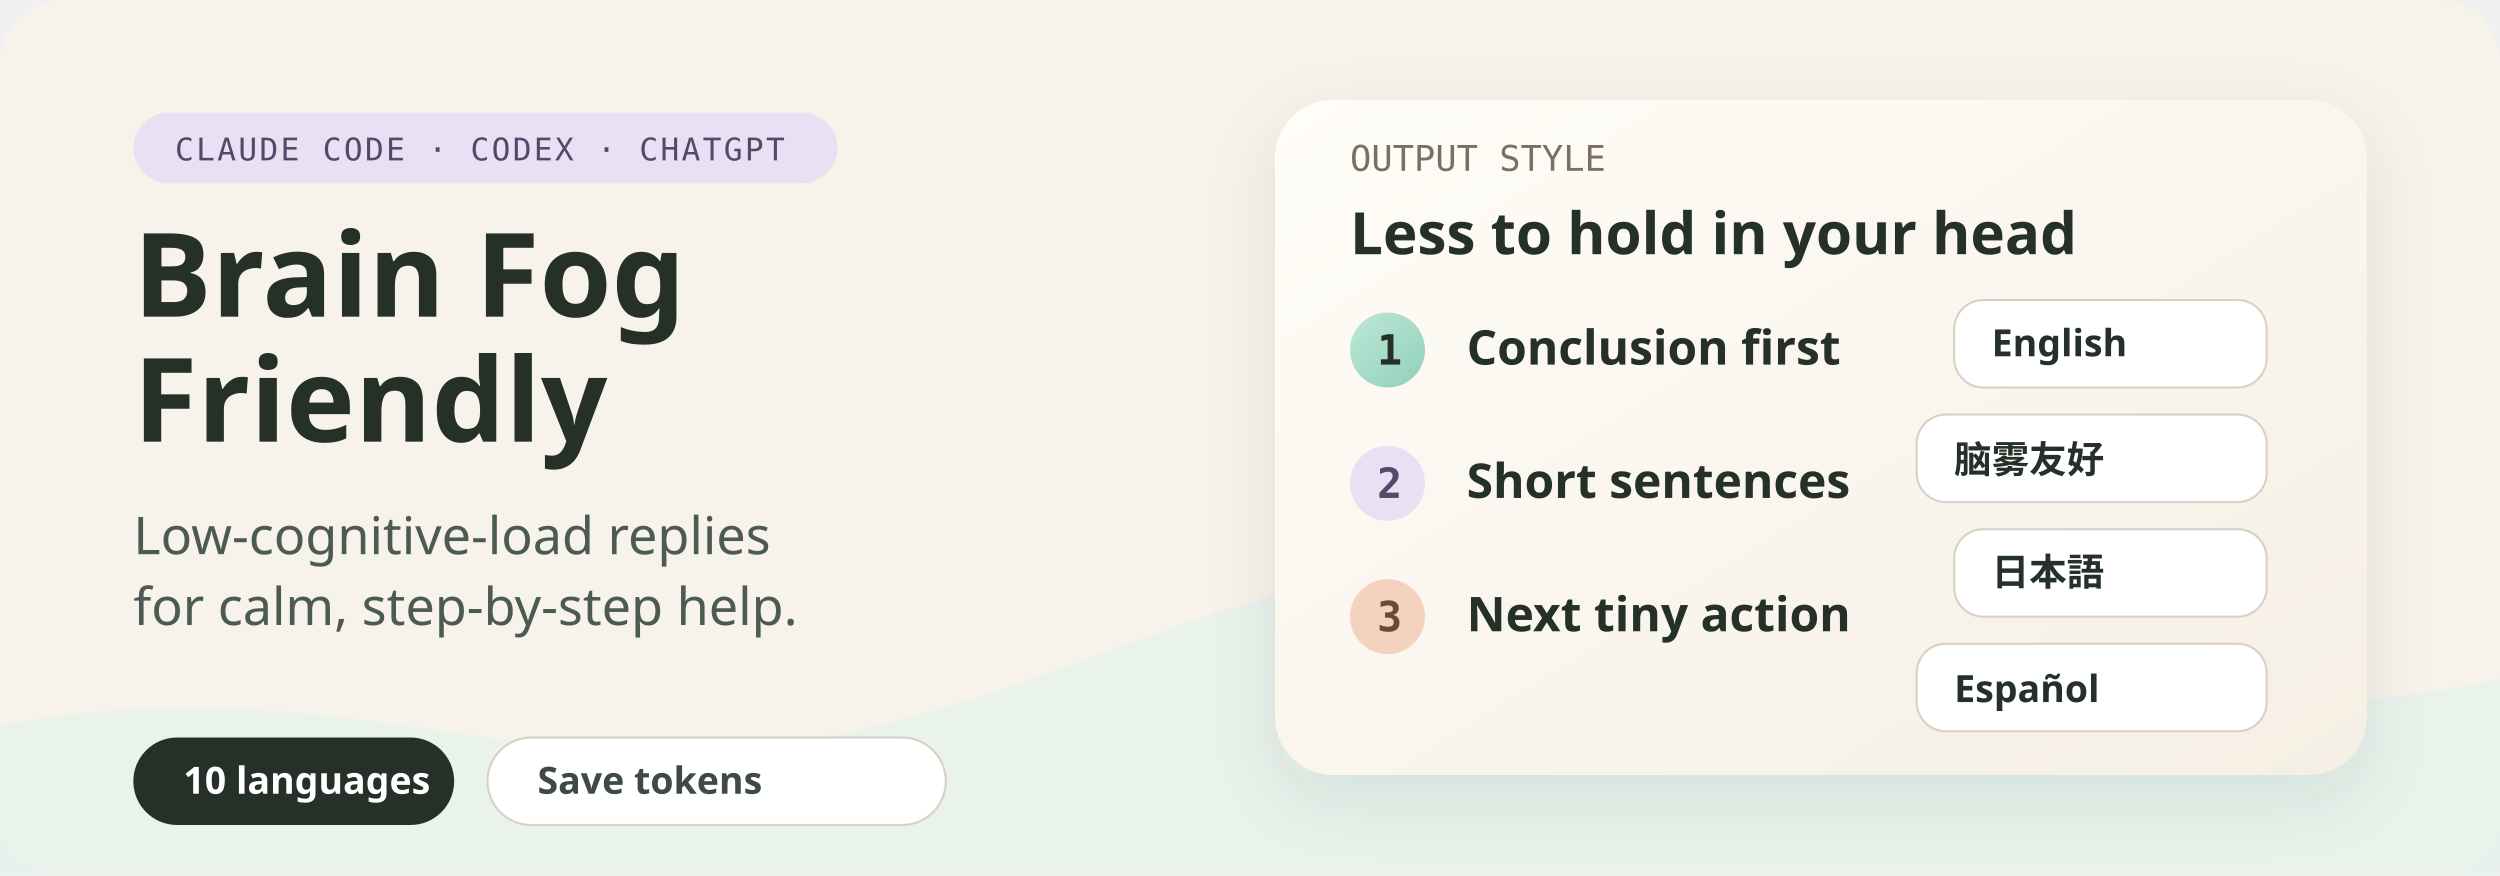
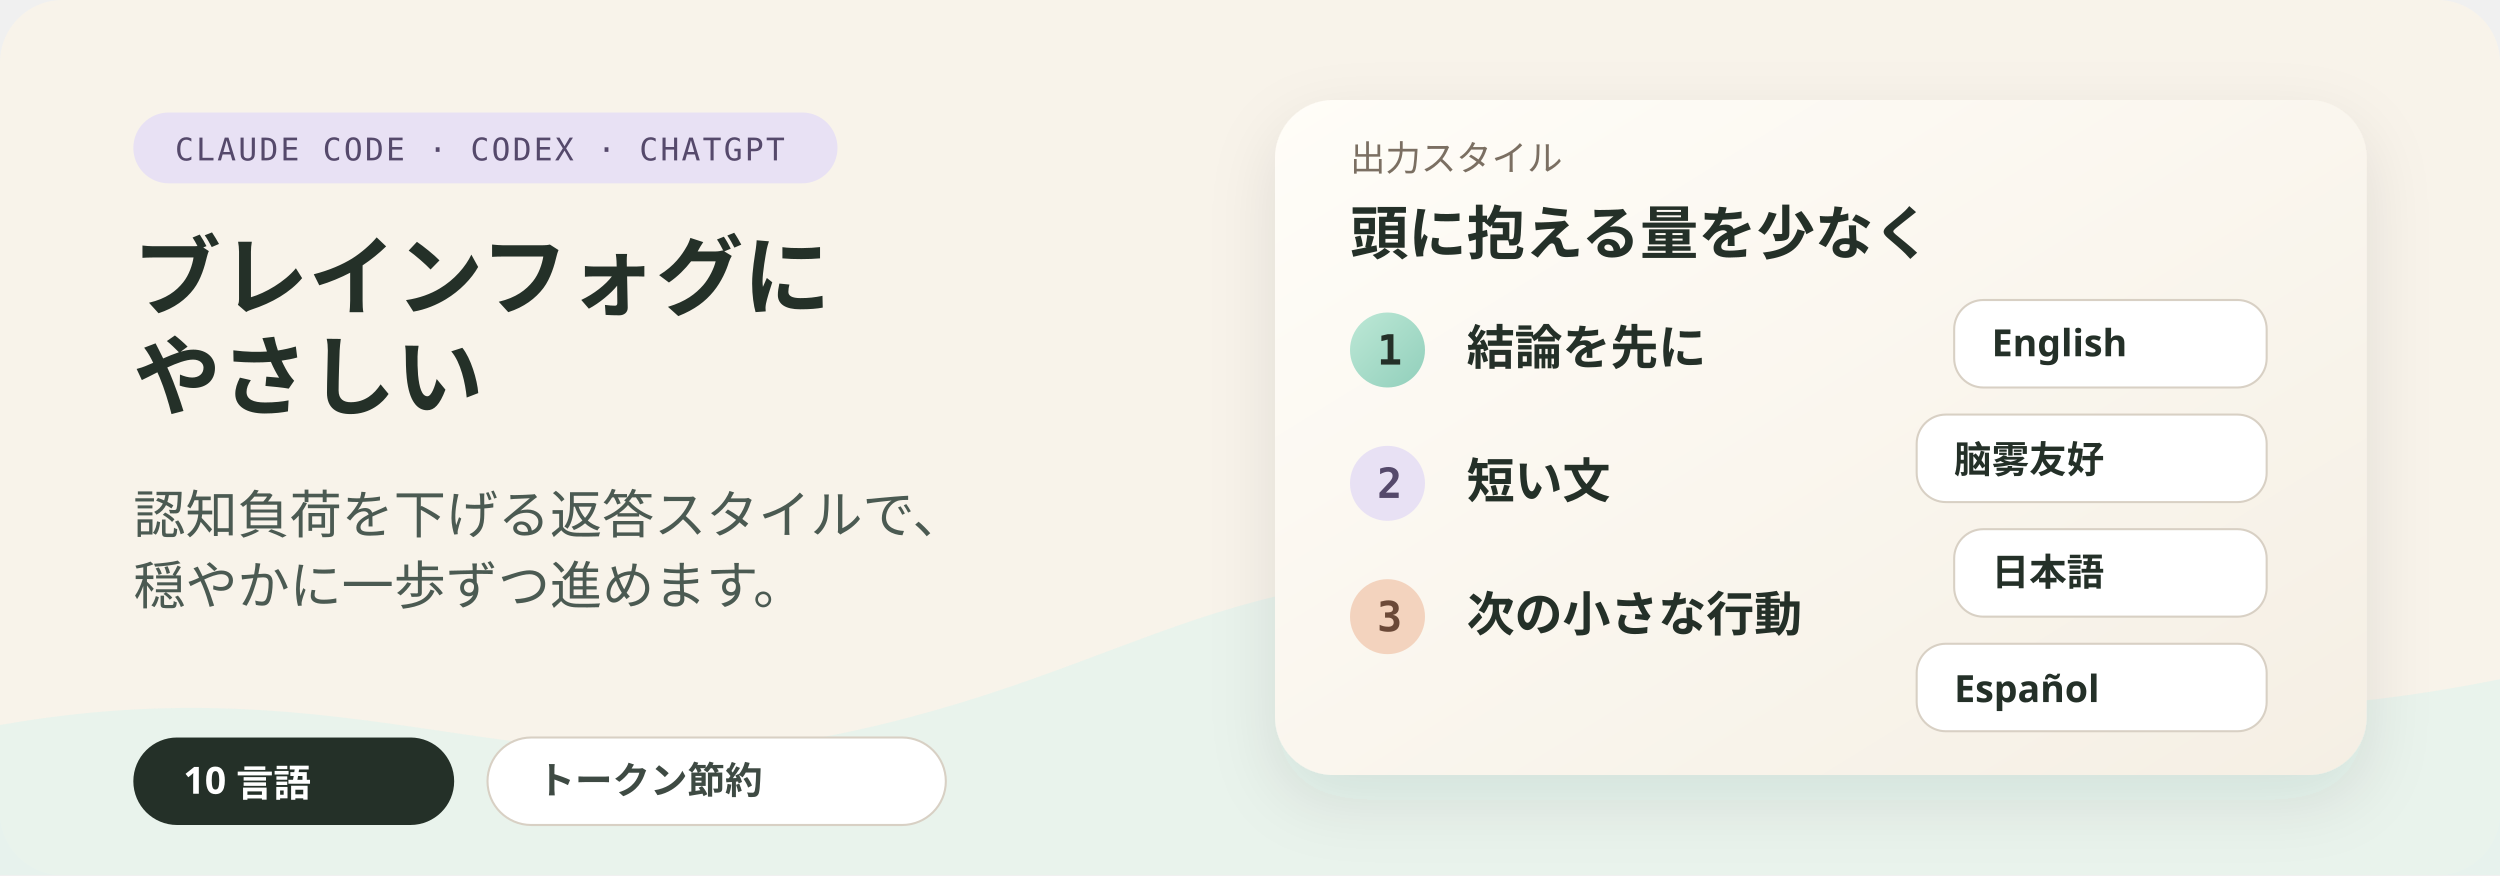
<svg xmlns="http://www.w3.org/2000/svg" width="1200" height="420" viewBox="0 0 1200 420" role="img" aria-labelledby="title desc">
  <defs>
    <linearGradient id="paper" x1="0" y1="0" x2="1" y2="1">
      <stop offset="0" stop-color="#FFFDF8" />
      <stop offset="1" stop-color="#F5EFE4" />
    </linearGradient>
    <linearGradient id="calm" x1="0" y1="0" x2="1" y2="1">
      <stop offset="0" stop-color="#BDE8D6" />
      <stop offset="1" stop-color="#91CFBB" />
    </linearGradient>
    <filter id="lift" x="-16%" y="-16%" width="132%" height="132%">
      <feDropShadow dx="0" dy="12" stdDeviation="16" flood-color="#263129" flood-opacity="0.10" />
    </filter>
  </defs>
  <rect width="1200" height="420" rx="30" fill="#F8F3EA" />
  <path d="M0 348 C170 318 252 382 394 354 C550 324 596 256 762 284 C928 314 1012 364 1200 326 L1200 420 L0 420 Z" fill="#E5F3EC" opacity="0.76" />
  <g id="title-block" transform="translate(64 54)">
    <rect x="0" y="0" width="338" height="34" rx="17" fill="#E8E1F4" />
    <text x="20" y="23" font-family="ui-monospace, SFMono-Regular, Menlo, Consolas, monospace" font-size="15" fill="#55496B" letter-spacing="1.1">CLAUDE CODE · CODEX · CHATGPT</text>
-     <text x="0" y="98" font-family="-apple-system, BlinkMacSystemFont, Segoe UI, PingFang SC, Hiragino Sans, Noto Sans, Arial, sans-serif" font-size="56" font-weight="780" fill="#243028">Brain Fog</text>
-     <text x="0" y="158" font-family="-apple-system, BlinkMacSystemFont, Segoe UI, PingFang SC, Hiragino Sans, Noto Sans, Arial, sans-serif" font-size="56" font-weight="780" fill="#243028">Friendly</text>
-     <text x="0" y="212" font-family="-apple-system, BlinkMacSystemFont, Segoe UI, PingFang SC, Hiragino Sans, Noto Sans, Arial, sans-serif" font-size="25" font-weight="520" fill="#4B5A52">Low-cognitive-load replies</text>
-     <text x="0" y="246" font-family="-apple-system, BlinkMacSystemFont, Segoe UI, PingFang SC, Hiragino Sans, Noto Sans, Arial, sans-serif" font-size="25" font-weight="520" fill="#4B5A52">for calm, step-by-step help.</text>
+     <text x="0" y="94" font-family="-apple-system, BlinkMacSystemFont, Segoe UI, PingFang SC, Hiragino Sans, Noto Sans, Arial, sans-serif" font-size="42" font-weight="780" fill="#243028">ブレインフォグに</text>
+     <text x="0" y="142" font-family="-apple-system, BlinkMacSystemFont, Segoe UI, PingFang SC, Hiragino Sans, Noto Sans, Arial, sans-serif" font-size="42" font-weight="780" fill="#243028">やさしい</text>
+     <text x="0" y="202" font-family="-apple-system, BlinkMacSystemFont, Segoe UI, PingFang SC, Hiragino Sans, Noto Sans, Arial, sans-serif" font-size="25" font-weight="520" fill="#4B5A52">認知負荷を下げる返答スタイルで、</text>
+     <text x="0" y="236" font-family="-apple-system, BlinkMacSystemFont, Segoe UI, PingFang SC, Hiragino Sans, Noto Sans, Arial, sans-serif" font-size="25" font-weight="520" fill="#4B5A52">穏やかに一歩ずつ進めます。</text>
    <g transform="translate(0 300)">
      <rect x="0" y="0" width="154" height="42" rx="21" fill="#243028" />
-       <text x="24" y="27" font-family="-apple-system, BlinkMacSystemFont, Segoe UI, PingFang SC, Hiragino Sans, Noto Sans, Arial, sans-serif" font-size="18" font-weight="690" fill="#FFFFFF">10 languages</text>
+       <text x="24" y="27" font-family="-apple-system, BlinkMacSystemFont, Segoe UI, PingFang SC, Hiragino Sans, Noto Sans, Arial, sans-serif" font-size="18" font-weight="690" fill="#FFFFFF">10 言語</text>
      <rect x="170" y="0" width="220" height="42" rx="21" fill="#FFFFFF" stroke="#D8D0C4" />
-       <text x="194" y="27" font-family="-apple-system, BlinkMacSystemFont, Segoe UI, PingFang SC, Hiragino Sans, Noto Sans, Arial, sans-serif" font-size="18" font-weight="650" fill="#3E4A43">Save tokens</text>
+       <text x="194" y="27" font-family="-apple-system, BlinkMacSystemFont, Segoe UI, PingFang SC, Hiragino Sans, Noto Sans, Arial, sans-serif" font-size="18" font-weight="650" fill="#3E4A43">トークン節約</text>
    </g>
  </g>
  <g id="calm-flow" transform="translate(612 48)">
    <rect x="0" y="0" width="524" height="324" rx="28" fill="url(#paper)" filter="url(#lift)" />
    <g transform="translate(36 34)">
-       <text x="0" y="0" font-family="ui-monospace, SFMono-Regular, Menlo, Consolas, monospace" font-size="17" fill="#7B6F62">OUTPUT STYLE</text>
-       <text x="0" y="40" font-family="-apple-system, BlinkMacSystemFont, Segoe UI, PingFang SC, Hiragino Sans, Noto Sans, Arial, sans-serif" font-size="28" font-weight="730" fill="#243028">Less to hold in your head</text>
+       <text x="0" y="0" font-family="ui-monospace, SFMono-Regular, Menlo, Consolas, monospace" font-size="17" fill="#7B6F62">出力スタイル</text>
+       <text x="0" y="40" font-family="-apple-system, BlinkMacSystemFont, Segoe UI, PingFang SC, Hiragino Sans, Noto Sans, Arial, sans-serif" font-size="28" font-weight="730" fill="#243028">頭に抱える量を少なく</text>
    </g>
    <g transform="translate(36 102)">
      <circle cx="18" cy="18" r="18" fill="url(#calm)" />
      <text x="13" y="25" font-family="ui-monospace, SFMono-Regular, Menlo, Consolas, monospace" font-size="20" font-weight="700" fill="#243028">1</text>
-       <text x="56" y="25" font-family="-apple-system, BlinkMacSystemFont, Segoe UI, PingFang SC, Hiragino Sans, Noto Sans, Arial, sans-serif" font-size="23" font-weight="650" fill="#243028">Conclusion first</text>
+       <text x="56" y="25" font-family="-apple-system, BlinkMacSystemFont, Segoe UI, PingFang SC, Hiragino Sans, Noto Sans, Arial, sans-serif" font-size="23" font-weight="650" fill="#243028">結論を先に</text>
      <circle cx="18" cy="82" r="18" fill="#E8E1F4" />
      <text x="13" y="89" font-family="ui-monospace, SFMono-Regular, Menlo, Consolas, monospace" font-size="20" font-weight="700" fill="#55496B">2</text>
-       <text x="56" y="89" font-family="-apple-system, BlinkMacSystemFont, Segoe UI, PingFang SC, Hiragino Sans, Noto Sans, Arial, sans-serif" font-size="23" font-weight="650" fill="#243028">Short sentences</text>
+       <text x="56" y="89" font-family="-apple-system, BlinkMacSystemFont, Segoe UI, PingFang SC, Hiragino Sans, Noto Sans, Arial, sans-serif" font-size="23" font-weight="650" fill="#243028">短い文</text>
      <circle cx="18" cy="146" r="18" fill="#F3D3BE" />
      <text x="13" y="153" font-family="ui-monospace, SFMono-Regular, Menlo, Consolas, monospace" font-size="20" font-weight="700" fill="#6B4938">3</text>
-       <text x="56" y="153" font-family="-apple-system, BlinkMacSystemFont, Segoe UI, PingFang SC, Hiragino Sans, Noto Sans, Arial, sans-serif" font-size="23" font-weight="650" fill="#243028">Next tiny action</text>
+       <text x="56" y="153" font-family="-apple-system, BlinkMacSystemFont, Segoe UI, PingFang SC, Hiragino Sans, Noto Sans, Arial, sans-serif" font-size="23" font-weight="650" fill="#243028">次の小さな行動</text>
    </g>
    <g transform="translate(326 96)">
      <rect x="0" y="0" width="150" height="42" rx="14" fill="#FFFFFF" stroke="#D8D0C4" />
      <text x="18" y="27" font-family="-apple-system, BlinkMacSystemFont, Segoe UI, PingFang SC, Hiragino Sans, Noto Sans, Arial, sans-serif" font-size="18" font-weight="680" fill="#243028">English</text>
      <rect x="-18" y="55" width="168" height="42" rx="14" fill="#FFFFFF" stroke="#D8D0C4" />
      <text x="0" y="83" font-family="-apple-system, BlinkMacSystemFont, Segoe UI, PingFang SC, Hiragino Sans, Noto Sans, Arial, sans-serif" font-size="18" font-weight="680" fill="#243028">脑雾友好</text>
      <rect x="0" y="110" width="150" height="42" rx="14" fill="#FFFFFF" stroke="#D8D0C4" />
      <text x="18" y="137" font-family="-apple-system, BlinkMacSystemFont, Segoe UI, PingFang SC, Hiragino Sans, Noto Sans, Arial, sans-serif" font-size="18" font-weight="680" fill="#243028">日本語</text>
      <rect x="-18" y="165" width="168" height="42" rx="14" fill="#FFFFFF" stroke="#D8D0C4" />
      <text x="0" y="193" font-family="-apple-system, BlinkMacSystemFont, Segoe UI, PingFang SC, Hiragino Sans, Noto Sans, Arial, sans-serif" font-size="18" font-weight="680" fill="#243028">Español</text>
    </g>
  </g>
</svg>
